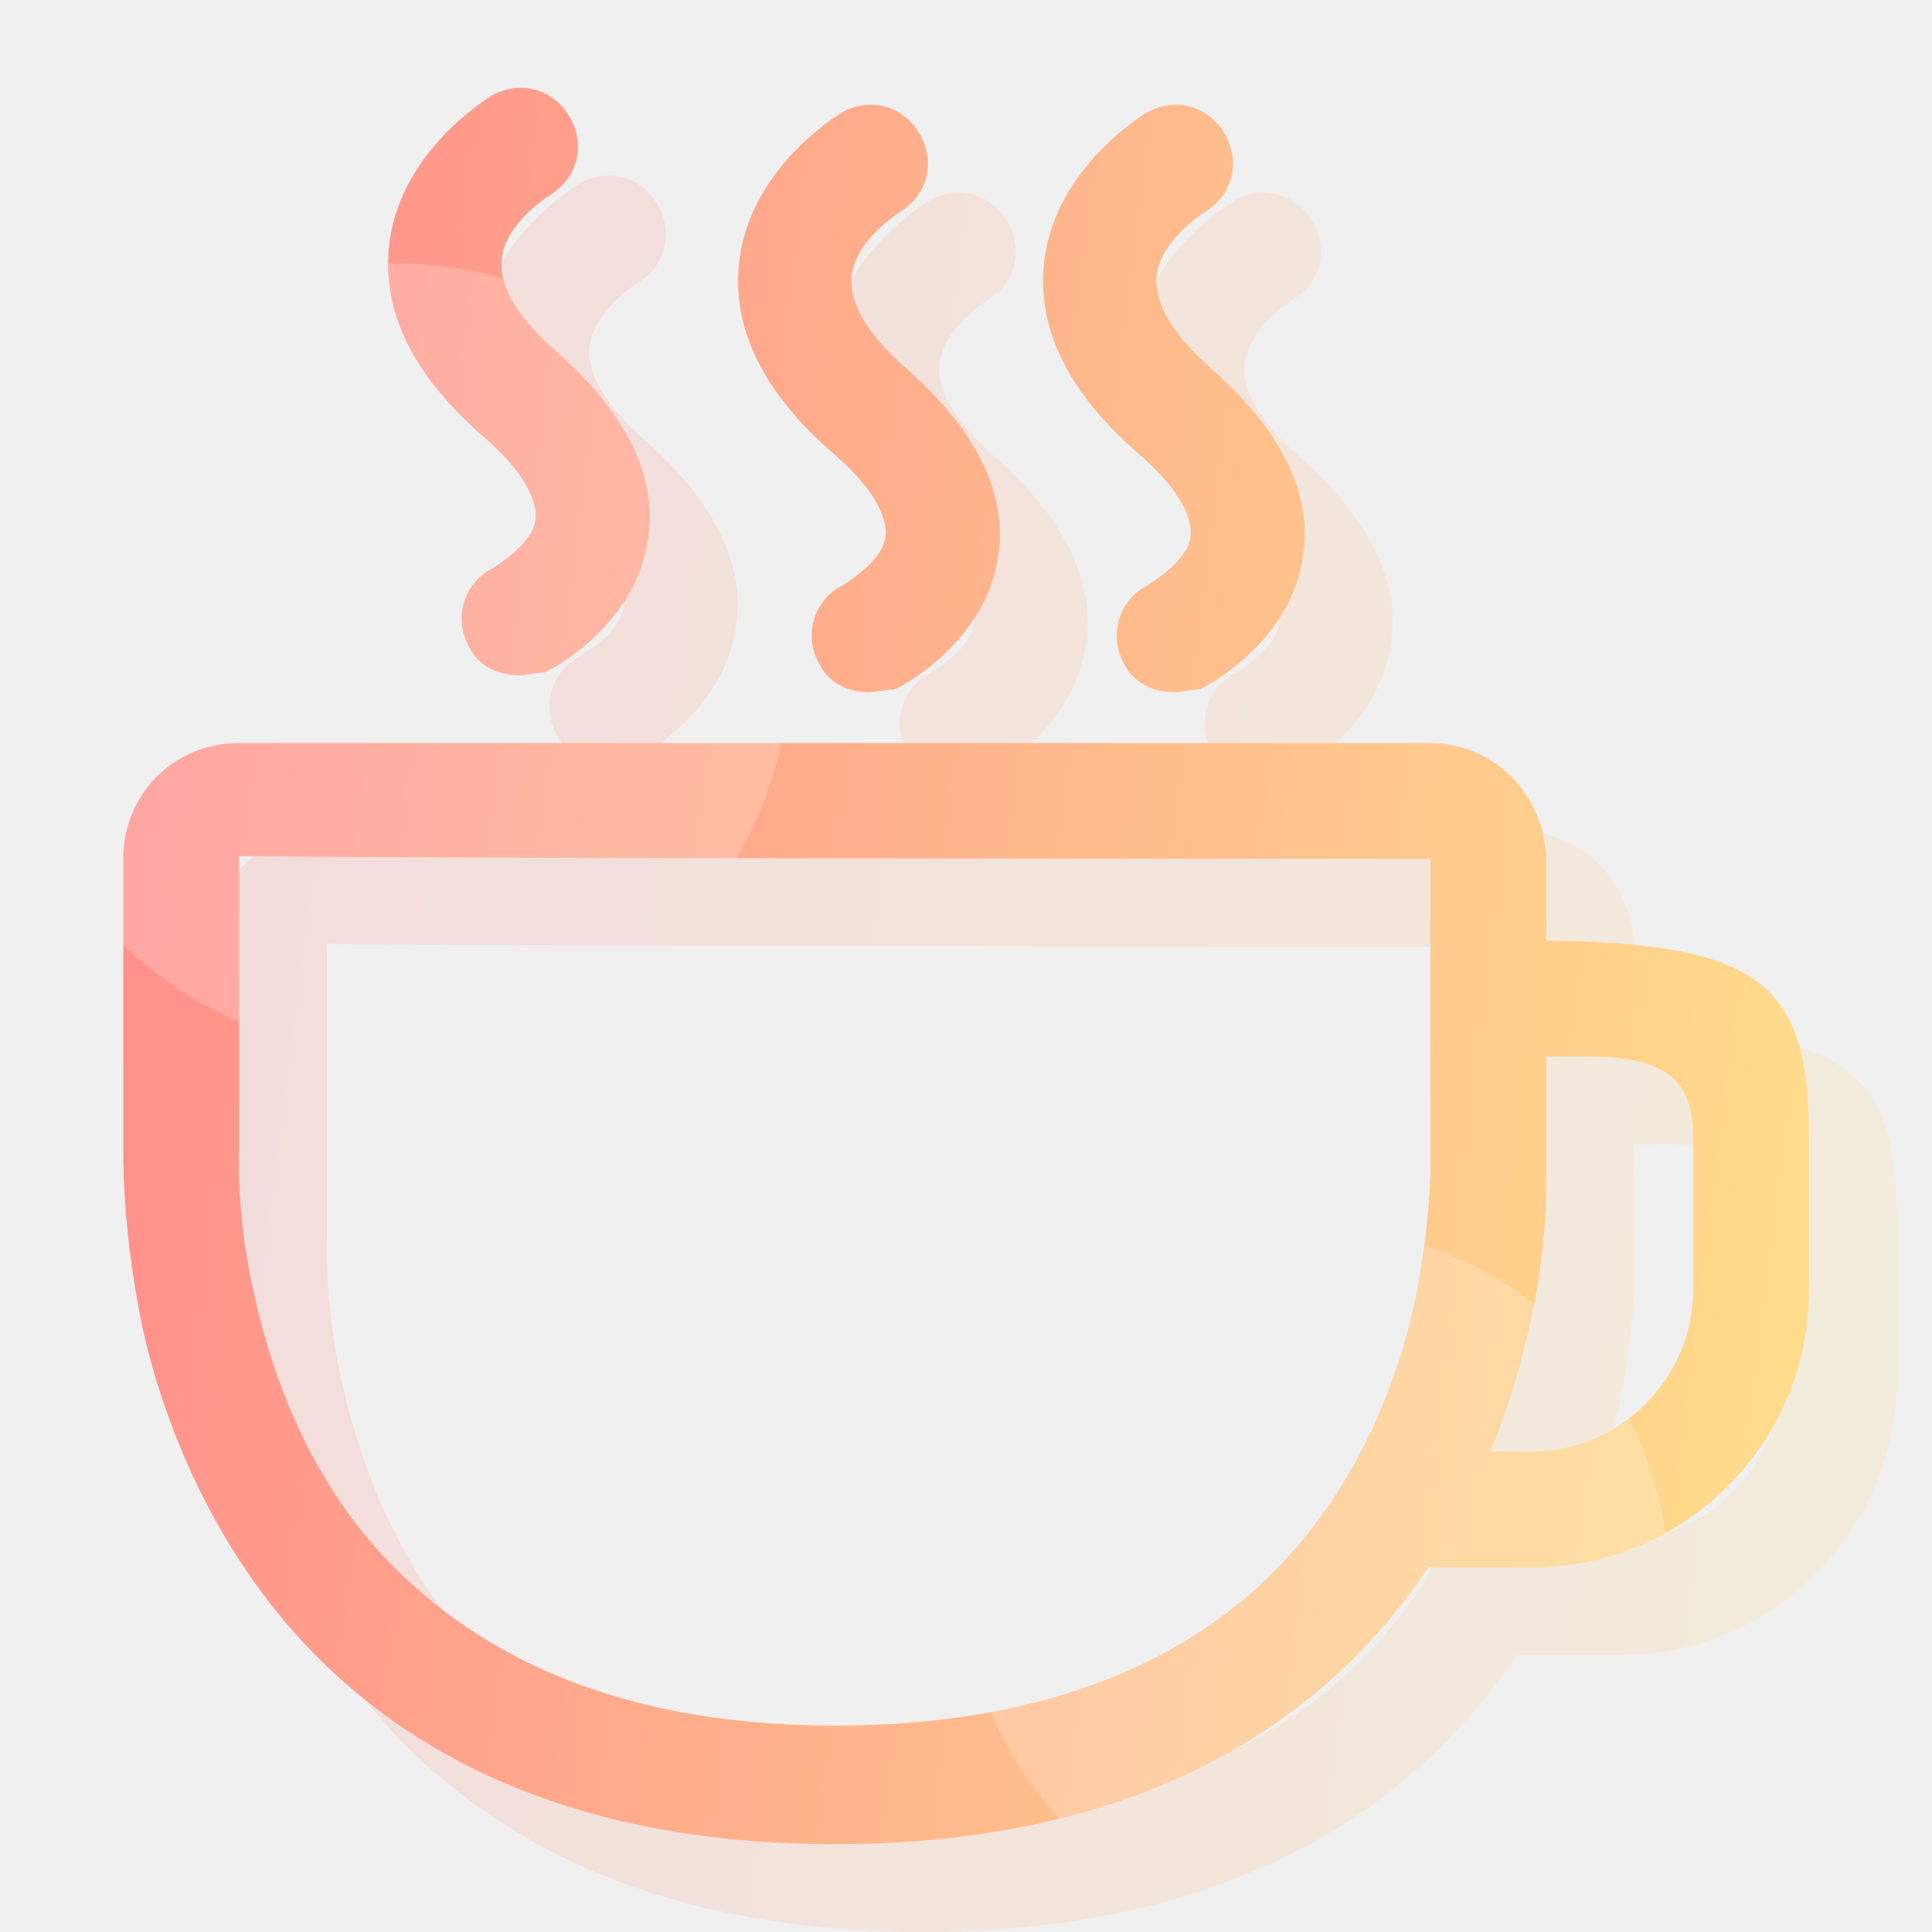
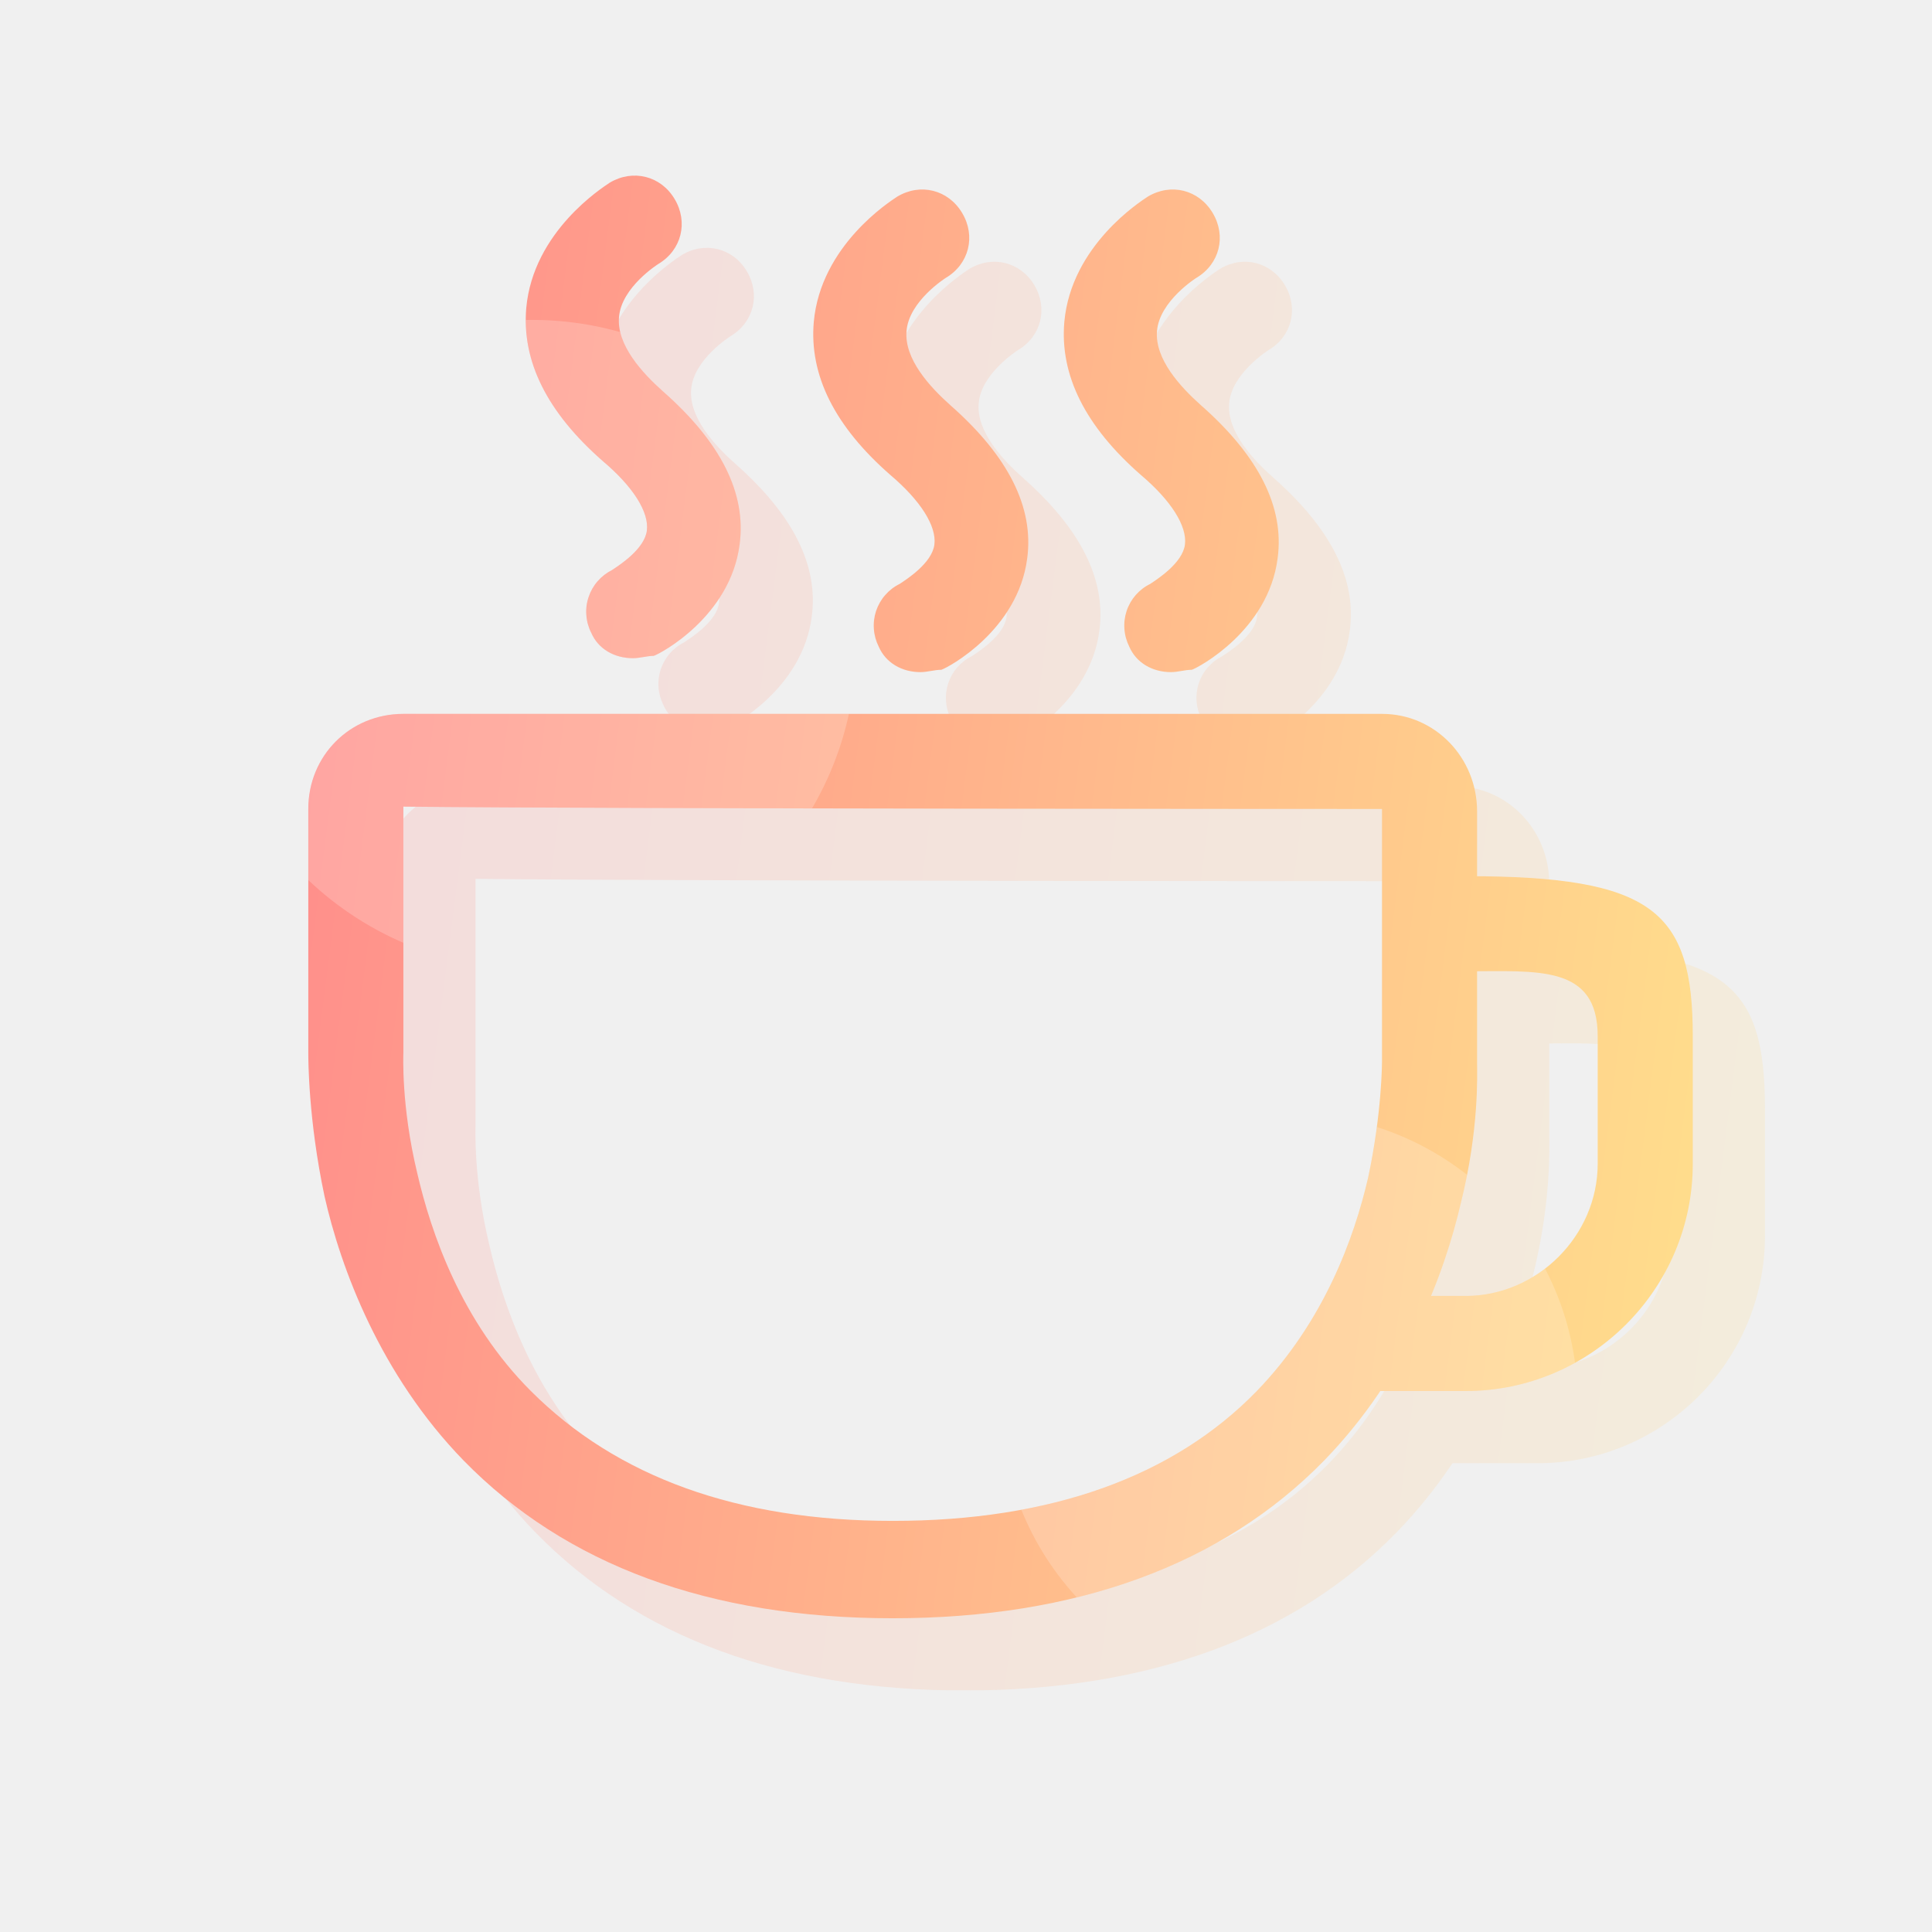
- <svg xmlns="http://www.w3.org/2000/svg" width="24" height="24" viewBox="0 0 24 24" fill="none">
-   <path opacity="0.2" d="M18.861 11.76V15.582C18.861 15.582 18.861 16.355 18.651 17.336C18.441 18.248 17.985 19.511 16.968 20.563C15.706 21.86 13.846 22.527 11.461 22.527C9.111 22.527 7.288 21.86 5.99 20.563C4.938 19.511 4.482 18.178 4.271 17.267C4.026 16.25 4.061 15.478 4.061 15.443V11.725C7.182 11.76 18.861 11.76 18.861 11.76ZM18.861 10.322H4.061C3.254 10.322 2.623 10.953 2.623 11.76V15.442C2.623 15.547 2.623 16.459 2.868 17.616C3.114 18.703 3.71 20.317 4.973 21.614C6.516 23.193 8.691 23.999 11.461 23.999C14.232 23.999 16.441 23.193 17.984 21.615C19.245 20.317 19.807 18.774 20.053 17.722C20.333 16.599 20.298 15.758 20.298 15.617V11.795C20.298 10.989 19.667 10.322 18.86 10.322L18.861 10.322ZM20.124 12.777H19.317V14.216H20.124C21.211 14.216 22.123 14.11 22.123 15.197V17.125C22.123 18.212 21.211 19.124 20.124 19.124H18.931C18.791 19.58 18.616 20.071 18.37 20.562H20.124C22.018 20.562 23.561 19.019 23.561 17.125V15.197C23.561 13.303 22.965 12.777 20.124 12.777ZM7.533 9.48C7.253 9.48 7.007 9.34 6.902 9.094C6.86 9.011 6.835 8.921 6.828 8.828C6.821 8.735 6.833 8.642 6.862 8.554C6.892 8.466 6.938 8.385 6.999 8.315C7.06 8.245 7.134 8.188 7.218 8.147C7.323 8.077 7.709 7.831 7.744 7.551C7.779 7.27 7.533 6.884 7.077 6.498C6.236 5.762 5.85 4.99 5.92 4.184C6.025 3.025 7.077 2.36 7.182 2.29C7.532 2.079 7.954 2.184 8.164 2.535C8.373 2.886 8.269 3.308 7.918 3.517C7.918 3.517 7.357 3.868 7.322 4.324C7.287 4.745 7.673 5.166 7.988 5.446C8.865 6.218 9.251 6.989 9.146 7.761C9.005 8.848 7.953 9.409 7.848 9.444C7.744 9.445 7.638 9.48 7.533 9.48ZM11.881 9.69C11.601 9.69 11.355 9.55 11.25 9.304C11.208 9.221 11.183 9.131 11.176 9.038C11.17 8.946 11.181 8.853 11.211 8.765C11.24 8.677 11.286 8.595 11.347 8.525C11.408 8.455 11.482 8.398 11.566 8.357C11.671 8.287 12.057 8.042 12.092 7.761C12.127 7.48 11.881 7.095 11.425 6.709C10.584 5.972 10.198 5.201 10.268 4.394C10.373 3.235 11.425 2.57 11.53 2.5C11.88 2.29 12.302 2.395 12.512 2.746C12.721 3.097 12.617 3.518 12.266 3.728C12.266 3.728 11.705 4.078 11.67 4.534C11.635 4.955 12.021 5.376 12.336 5.657C13.213 6.429 13.599 7.201 13.495 7.971C13.355 9.059 12.302 9.619 12.197 9.655C12.092 9.655 11.987 9.69 11.881 9.69ZM15.67 9.69C15.389 9.69 15.144 9.55 15.039 9.304C14.997 9.221 14.972 9.131 14.965 9.038C14.958 8.946 14.97 8.853 14.999 8.765C15.029 8.677 15.075 8.595 15.136 8.525C15.197 8.455 15.271 8.398 15.354 8.357C15.46 8.287 15.845 8.042 15.88 7.761C15.915 7.48 15.67 7.095 15.214 6.709C14.373 5.972 13.987 5.201 14.056 4.394C14.162 3.235 15.214 2.57 15.318 2.5C15.669 2.29 16.091 2.395 16.3 2.746C16.51 3.097 16.405 3.518 16.055 3.728C16.055 3.728 15.493 4.078 15.458 4.534C15.423 4.955 15.809 5.376 16.125 5.657C17.002 6.429 17.387 7.201 17.282 7.971C17.142 9.059 16.09 9.619 15.985 9.655C15.88 9.655 15.775 9.69 15.67 9.69Z" fill="url(#paint0_linear_10204_4680)" />
-   <path d="M17.77 10.669V14.492C17.77 14.492 17.77 15.264 17.56 16.245C17.349 17.157 16.893 18.42 15.876 19.472C14.615 20.77 12.755 21.436 10.37 21.436C8.02 21.436 6.196 20.77 4.899 19.472C3.846 18.42 3.39 17.087 3.18 16.176C2.934 15.159 2.97 14.387 2.97 14.352V10.634C6.091 10.669 17.77 10.669 17.77 10.669ZM17.77 9.231H2.97C2.163 9.231 1.532 9.862 1.532 10.669V14.351C1.532 14.456 1.532 15.368 1.777 16.525C2.023 17.613 2.619 19.226 3.882 20.524C5.425 22.102 7.599 22.909 10.37 22.909C13.141 22.909 15.35 22.102 16.892 20.524C18.154 19.227 18.716 17.683 18.962 16.631C19.242 15.509 19.207 14.667 19.207 14.527V10.704C19.207 9.898 18.576 9.231 17.769 9.231L17.77 9.231ZM19.033 11.686H18.226V13.125H19.033C20.12 13.125 21.032 13.019 21.032 14.107V16.034C21.032 17.122 20.12 18.033 19.033 18.033H17.84C17.7 18.489 17.525 18.98 17.279 19.471H19.033C20.927 19.471 22.47 17.928 22.47 16.034V14.106C22.47 12.212 21.874 11.686 19.033 11.686ZM6.442 8.389C6.161 8.389 5.916 8.249 5.811 8.003C5.769 7.92 5.744 7.83 5.737 7.737C5.73 7.645 5.742 7.552 5.771 7.464C5.8 7.376 5.847 7.294 5.908 7.224C5.969 7.154 6.043 7.097 6.126 7.056C6.231 6.986 6.617 6.74 6.652 6.46C6.687 6.179 6.442 5.793 5.986 5.407C5.145 4.671 4.759 3.899 4.829 3.093C4.934 1.934 5.986 1.269 6.09 1.199C6.441 0.988 6.863 1.094 7.072 1.444C7.282 1.795 7.178 2.217 6.827 2.426C6.827 2.426 6.266 2.777 6.231 3.233C6.196 3.654 6.581 4.075 6.897 4.355C7.774 5.127 8.16 5.898 8.054 6.67C7.914 7.757 6.862 8.318 6.757 8.354C6.652 8.354 6.547 8.389 6.442 8.389ZM10.79 8.599C10.509 8.599 10.264 8.459 10.159 8.213C10.117 8.13 10.092 8.04 10.085 7.948C10.078 7.855 10.09 7.762 10.119 7.674C10.149 7.586 10.195 7.505 10.256 7.435C10.317 7.365 10.391 7.307 10.474 7.266C10.58 7.196 10.965 6.951 11 6.67C11.035 6.389 10.79 6.004 10.334 5.618C9.493 4.881 9.107 4.11 9.177 3.303C9.282 2.145 10.334 1.479 10.438 1.409C10.789 1.199 11.211 1.304 11.42 1.655C11.63 2.006 11.525 2.427 11.175 2.637C11.175 2.637 10.614 2.988 10.579 3.443C10.543 3.864 10.929 4.285 11.245 4.566C12.122 5.338 12.508 6.11 12.404 6.88C12.263 7.968 11.211 8.528 11.106 8.564C11.001 8.564 10.896 8.599 10.79 8.599ZM14.579 8.599C14.298 8.599 14.053 8.459 13.947 8.213C13.905 8.13 13.88 8.04 13.874 7.948C13.867 7.855 13.879 7.762 13.908 7.674C13.937 7.586 13.984 7.505 14.045 7.435C14.106 7.365 14.18 7.307 14.263 7.266C14.368 7.196 14.754 6.951 14.789 6.67C14.824 6.389 14.579 6.004 14.123 5.618C13.281 4.881 12.896 4.11 12.965 3.303C13.07 2.145 14.123 1.479 14.227 1.409C14.578 1.199 14.999 1.304 15.209 1.655C15.418 2.006 15.314 2.427 14.963 2.637C14.963 2.637 14.402 2.988 14.367 3.443C14.332 3.864 14.718 4.285 15.033 4.566C15.91 5.338 16.296 6.11 16.191 6.88C16.051 7.968 14.998 8.528 14.893 8.564C14.789 8.564 14.684 8.599 14.579 8.599Z" fill="url(#paint1_linear_10204_4680)" />
-   <mask id="mask0_10204_4680" style="mask-type:alpha" maskUnits="userSpaceOnUse" x="1" y="1" width="22" height="22">
-     <path d="M17.77 10.669V14.492C17.77 14.492 17.77 15.264 17.56 16.245C17.349 17.157 16.893 18.42 15.876 19.472C14.615 20.77 12.755 21.436 10.37 21.436C8.02 21.436 6.196 20.77 4.899 19.472C3.846 18.42 3.39 17.087 3.18 16.176C2.934 15.159 2.97 14.387 2.97 14.352V10.634C6.091 10.669 17.77 10.669 17.77 10.669ZM17.77 9.231H2.97C2.163 9.231 1.532 9.862 1.532 10.669V14.351C1.532 14.456 1.532 15.368 1.777 16.525C2.023 17.613 2.619 19.226 3.882 20.524C5.425 22.102 7.599 22.909 10.37 22.909C13.141 22.909 15.35 22.102 16.892 20.524C18.154 19.227 18.716 17.683 18.962 16.631C19.242 15.509 19.207 14.667 19.207 14.527V10.704C19.207 9.898 18.576 9.231 17.769 9.231L17.77 9.231ZM19.033 11.686H18.226V13.125H19.033C20.12 13.125 21.032 13.019 21.032 14.107V16.034C21.032 17.122 20.12 18.033 19.033 18.033H17.84C17.7 18.489 17.525 18.98 17.279 19.471H19.033C20.927 19.471 22.47 17.928 22.47 16.034V14.106C22.47 12.212 21.874 11.686 19.033 11.686ZM6.442 8.389C6.161 8.389 5.916 8.249 5.811 8.003C5.769 7.92 5.744 7.83 5.737 7.737C5.73 7.645 5.742 7.552 5.771 7.464C5.8 7.376 5.847 7.294 5.908 7.224C5.969 7.154 6.043 7.097 6.126 7.056C6.231 6.986 6.617 6.74 6.652 6.46C6.687 6.179 6.442 5.793 5.986 5.407C5.145 4.671 4.759 3.899 4.829 3.093C4.934 1.934 5.986 1.269 6.09 1.199C6.441 0.988 6.863 1.094 7.072 1.444C7.282 1.795 7.178 2.217 6.827 2.426C6.827 2.426 6.266 2.777 6.231 3.233C6.196 3.654 6.581 4.075 6.897 4.355C7.774 5.127 8.16 5.898 8.054 6.67C7.914 7.757 6.862 8.318 6.757 8.354C6.652 8.354 6.547 8.389 6.442 8.389ZM10.79 8.599C10.509 8.599 10.264 8.459 10.159 8.213C10.117 8.13 10.092 8.04 10.085 7.948C10.078 7.855 10.09 7.762 10.119 7.674C10.149 7.586 10.195 7.505 10.256 7.435C10.317 7.365 10.391 7.307 10.474 7.266C10.58 7.196 10.965 6.951 11 6.67C11.035 6.389 10.79 6.004 10.334 5.618C9.493 4.881 9.107 4.11 9.177 3.303C9.282 2.145 10.334 1.479 10.438 1.409C10.789 1.199 11.211 1.304 11.42 1.655C11.63 2.006 11.525 2.427 11.175 2.637C11.175 2.637 10.614 2.988 10.579 3.443C10.543 3.864 10.929 4.285 11.245 4.566C12.122 5.338 12.508 6.11 12.404 6.88C12.263 7.968 11.211 8.528 11.106 8.564C11.001 8.564 10.896 8.599 10.79 8.599ZM14.579 8.599C14.298 8.599 14.053 8.459 13.947 8.213C13.905 8.13 13.88 8.04 13.874 7.948C13.867 7.855 13.879 7.762 13.908 7.674C13.937 7.586 13.984 7.505 14.045 7.435C14.106 7.365 14.18 7.307 14.263 7.266C14.368 7.196 14.754 6.951 14.789 6.67C14.824 6.389 14.579 6.004 14.123 5.618C13.281 4.881 12.896 4.11 12.965 3.303C13.07 2.145 14.123 1.479 14.227 1.409C14.578 1.199 14.999 1.304 15.209 1.655C15.418 2.006 15.314 2.427 14.963 2.637C14.963 2.637 14.402 2.988 14.367 3.443C14.332 3.864 14.718 4.285 15.033 4.566C15.91 5.338 16.296 6.11 16.191 6.88C16.051 7.968 14.998 8.528 14.893 8.564C14.789 8.564 14.684 8.599 14.579 8.599Z" fill="url(#paint2_linear_10204_4680)" />
-   </mask>
-   <g mask="url(#mask0_10204_4680)">
-     <circle opacity="0.2" cx="4.909" cy="8.182" r="4.909" fill="white" />
-     <circle opacity="0.2" cx="16.364" cy="19.636" r="4.364" fill="white" />
+ <svg xmlns="http://www.w3.org/2000/svg" width="28" height="28" viewBox="0 0 28 28" fill="none">
+   <g clip-path="url(#clip0_12572_5334)">
+     <path opacity="0.2" d="M21.075 12.771V16.434C21.075 16.434 21.075 17.174 20.874 18.115C20.672 18.989 20.235 20.199 19.261 21.207C18.052 22.451 16.269 23.089 13.983 23.089C11.732 23.089 9.984 22.451 8.74 21.207C7.732 20.199 7.295 18.922 7.093 18.049C6.858 17.074 6.892 16.334 6.892 16.301V12.737C9.883 12.771 21.075 12.771 21.075 12.771V12.771ZM21.075 11.393H6.892C6.119 11.393 5.514 11.998 5.514 12.771V16.299C5.514 16.4 5.514 17.274 5.749 18.383C5.984 19.425 6.555 20.971 7.766 22.215C9.244 23.727 11.328 24.5 13.984 24.5C16.639 24.5 18.756 23.728 20.234 22.215C21.443 20.972 21.982 19.493 22.217 18.485C22.486 17.409 22.453 16.602 22.453 16.468V12.805C22.453 12.032 21.848 11.393 21.074 11.393L21.075 11.393ZM22.285 13.745H21.512V15.124H22.285C23.327 15.124 24.201 15.023 24.201 16.065V17.913C24.201 18.955 23.327 19.828 22.285 19.828H21.142C21.008 20.265 20.84 20.736 20.605 21.206H22.285C24.1 21.206 25.579 19.728 25.579 17.913V16.065C25.579 14.249 25.008 13.745 22.285 13.745V13.745ZM10.219 10.586C9.95 10.586 9.715 10.451 9.614 10.216C9.574 10.136 9.55 10.05 9.544 9.961C9.537 9.873 9.548 9.783 9.576 9.699C9.605 9.615 9.649 9.537 9.707 9.47C9.766 9.403 9.837 9.348 9.917 9.308C10.017 9.241 10.387 9.006 10.421 8.737C10.454 8.468 10.219 8.098 9.782 7.729C8.976 7.023 8.606 6.283 8.673 5.51C8.774 4.4 9.782 3.762 9.882 3.695C10.219 3.494 10.623 3.594 10.823 3.931C11.024 4.267 10.924 4.671 10.588 4.872C10.588 4.872 10.05 5.208 10.017 5.645C9.983 6.048 10.353 6.451 10.655 6.72C11.496 7.46 11.865 8.199 11.764 8.939C11.63 9.98 10.622 10.518 10.521 10.552C10.421 10.552 10.32 10.586 10.219 10.586V10.586ZM14.386 10.788C14.117 10.788 13.882 10.653 13.781 10.417C13.741 10.338 13.717 10.252 13.711 10.163C13.704 10.074 13.715 9.985 13.743 9.901C13.772 9.816 13.816 9.738 13.874 9.671C13.933 9.604 14.004 9.549 14.084 9.51C14.185 9.443 14.554 9.208 14.588 8.939C14.621 8.67 14.386 8.3 13.949 7.93C13.143 7.224 12.773 6.485 12.84 5.712C12.941 4.602 13.949 3.964 14.049 3.897C14.385 3.695 14.789 3.796 14.99 4.132C15.191 4.469 15.091 4.873 14.755 5.073C14.755 5.073 14.217 5.41 14.184 5.846C14.15 6.25 14.52 6.653 14.822 6.922C15.662 7.662 16.032 8.402 15.933 9.14C15.798 10.182 14.79 10.72 14.689 10.754C14.588 10.754 14.488 10.788 14.386 10.788V10.788ZM18.017 10.788C17.748 10.788 17.513 10.653 17.412 10.417C17.372 10.338 17.348 10.252 17.341 10.163C17.335 10.074 17.346 9.985 17.374 9.901C17.402 9.816 17.447 9.738 17.505 9.671C17.564 9.604 17.635 9.549 17.714 9.51C17.815 9.443 18.185 9.208 18.218 8.939C18.252 8.67 18.017 8.3 17.58 7.93C16.774 7.224 16.404 6.485 16.471 5.712C16.572 4.602 17.58 3.964 17.68 3.897C18.016 3.695 18.42 3.796 18.621 4.132C18.822 4.469 18.722 4.873 18.386 5.073C18.386 5.073 17.848 5.41 17.814 5.846C17.78 6.25 18.15 6.653 18.453 6.922C19.293 7.662 19.663 8.402 19.562 9.14C19.428 10.182 18.419 10.72 18.319 10.754C18.218 10.754 18.118 10.788 18.017 10.788V10.788Z" fill="url(#paint0_linear_12572_5334)" />
+     <path d="M20.029 11.724V15.387C20.029 15.387 20.029 16.128 19.828 17.068C19.626 17.942 19.189 19.152 18.215 20.16C17.006 21.404 15.223 22.042 12.938 22.042C10.686 22.042 8.938 21.404 7.694 20.16C6.686 19.152 6.249 17.875 6.047 17.002C5.812 16.027 5.846 15.287 5.846 15.254V11.69C8.837 11.724 20.029 11.724 20.029 11.724V11.724ZM20.029 10.346H5.846C5.073 10.346 4.468 10.951 4.468 11.724V15.252C4.468 15.353 4.468 16.227 4.703 17.336C4.938 18.378 5.51 19.924 6.72 21.168C8.198 22.68 10.283 23.453 12.938 23.453C15.593 23.453 17.71 22.681 19.188 21.169C20.397 19.925 20.936 18.446 21.171 17.438C21.44 16.362 21.407 15.555 21.407 15.421V11.758C21.407 10.985 20.802 10.346 20.029 10.346L20.029 10.346ZM21.24 12.698H20.466V14.077H21.24C22.281 14.077 23.155 13.976 23.155 15.018V16.866C23.155 17.908 22.281 18.782 21.24 18.782H20.097C19.962 19.218 19.794 19.689 19.559 20.16H21.24C23.055 20.16 24.533 18.681 24.533 16.866V15.018C24.533 13.203 23.962 12.698 21.24 12.698V12.698ZM9.173 9.539C8.904 9.539 8.669 9.405 8.568 9.169C8.528 9.09 8.504 9.003 8.498 8.914C8.491 8.826 8.502 8.737 8.531 8.652C8.559 8.568 8.603 8.49 8.662 8.423C8.72 8.356 8.791 8.301 8.871 8.261C8.972 8.194 9.341 7.959 9.375 7.69C9.409 7.421 9.173 7.051 8.736 6.682C7.93 5.976 7.561 5.237 7.627 4.463C7.728 3.353 8.736 2.716 8.836 2.648C9.173 2.447 9.577 2.548 9.777 2.884C9.978 3.22 9.878 3.624 9.542 3.825C9.542 3.825 9.004 4.161 8.971 4.598C8.937 5.001 9.307 5.404 9.609 5.673C10.45 6.413 10.819 7.152 10.719 7.892C10.584 8.934 9.576 9.471 9.475 9.505C9.375 9.506 9.274 9.539 9.173 9.539V9.539ZM13.34 9.741C13.071 9.741 12.836 9.606 12.735 9.371C12.695 9.291 12.671 9.205 12.665 9.116C12.658 9.027 12.669 8.938 12.697 8.854C12.726 8.769 12.77 8.691 12.829 8.624C12.887 8.557 12.958 8.502 13.038 8.463C13.139 8.396 13.508 8.161 13.542 7.892C13.575 7.623 13.34 7.253 12.903 6.883C12.097 6.178 11.727 5.438 11.794 4.665C11.895 3.555 12.903 2.917 13.003 2.85C13.339 2.648 13.743 2.749 13.944 3.086C14.145 3.422 14.045 3.826 13.709 4.026C13.709 4.026 13.171 4.363 13.138 4.799C13.104 5.203 13.474 5.606 13.776 5.875C14.616 6.615 14.986 7.355 14.887 8.093C14.752 9.135 13.744 9.673 13.643 9.707C13.543 9.707 13.442 9.741 13.34 9.741V9.741ZM16.971 9.741C16.702 9.741 16.467 9.606 16.366 9.371C16.326 9.291 16.302 9.205 16.296 9.116C16.289 9.027 16.3 8.938 16.328 8.854C16.356 8.769 16.401 8.691 16.459 8.624C16.518 8.557 16.589 8.502 16.669 8.463C16.769 8.396 17.139 8.161 17.173 7.892C17.206 7.623 16.971 7.253 16.534 6.883C15.728 6.178 15.358 5.438 15.425 4.665C15.526 3.555 16.534 2.917 16.634 2.85C16.97 2.648 17.374 2.749 17.575 3.086C17.776 3.422 17.676 3.826 17.34 4.026C17.34 4.026 16.802 4.363 16.768 4.799C16.735 5.203 17.105 5.606 17.407 5.875C18.247 6.615 18.617 7.355 18.516 8.093C18.382 9.135 17.373 9.673 17.273 9.707C17.173 9.707 17.072 9.741 16.971 9.741V9.741Z" fill="url(#paint1_linear_12572_5334)" />
+     <mask id="mask0_12572_5334" style="mask-type:alpha" maskUnits="userSpaceOnUse" x="4" y="2" width="21" height="22">
+       <path d="M20.03 11.724V15.387C20.03 15.387 20.03 16.128 19.829 17.068C19.627 17.942 19.19 19.152 18.216 20.16C17.006 21.404 15.224 22.042 12.939 22.042C10.687 22.042 8.939 21.404 7.695 20.16C6.687 19.152 6.25 17.875 6.048 17.002C5.813 16.027 5.847 15.287 5.847 15.254V11.69C8.838 11.724 20.03 11.724 20.03 11.724V11.724ZM20.03 10.346H5.847C5.074 10.346 4.469 10.951 4.469 11.724V15.252C4.469 15.353 4.469 16.227 4.704 17.336C4.939 18.378 5.511 19.924 6.721 21.168C8.199 22.68 10.284 23.453 12.939 23.453C15.594 23.453 17.711 22.681 19.189 21.169C20.398 19.925 20.937 18.446 21.172 17.438C21.441 16.362 21.408 15.555 21.408 15.421V11.758C21.408 10.985 20.803 10.346 20.029 10.346L20.03 10.346ZM21.241 12.698H20.468V14.077H21.241C22.282 14.077 23.156 13.976 23.156 15.018V16.866C23.156 17.908 22.282 18.782 21.241 18.782H20.098C19.963 19.218 19.795 19.689 19.56 20.16H21.241C23.055 20.16 24.534 18.681 24.534 16.866V15.018C24.534 13.203 23.963 12.698 21.241 12.698V12.698ZM9.174 9.539C8.905 9.539 8.67 9.405 8.569 9.169C8.529 9.09 8.505 9.003 8.499 8.914C8.492 8.826 8.503 8.737 8.531 8.652C8.56 8.568 8.604 8.49 8.663 8.423C8.721 8.356 8.792 8.301 8.872 8.261C8.972 8.194 9.342 7.959 9.376 7.69C9.409 7.421 9.174 7.051 8.737 6.682C7.931 5.976 7.562 5.237 7.628 4.463C7.729 3.353 8.737 2.716 8.837 2.648C9.174 2.447 9.578 2.548 9.778 2.884C9.979 3.22 9.879 3.624 9.543 3.825C9.543 3.825 9.005 4.161 8.972 4.598C8.938 5.001 9.308 5.404 9.61 5.673C10.451 6.413 10.82 7.152 10.72 7.892C10.585 8.934 9.577 9.471 9.476 9.505C9.376 9.506 9.275 9.539 9.174 9.539V9.539ZM13.341 9.741C13.072 9.741 12.837 9.606 12.736 9.371C12.696 9.291 12.672 9.205 12.666 9.116C12.659 9.027 12.67 8.938 12.698 8.854C12.727 8.769 12.771 8.691 12.83 8.624C12.888 8.557 12.959 8.502 13.039 8.463C13.14 8.396 13.509 8.161 13.543 7.892C13.576 7.623 13.341 7.253 12.904 6.883C12.098 6.178 11.729 5.438 11.795 4.665C11.896 3.555 12.904 2.917 13.004 2.85C13.34 2.648 13.745 2.749 13.945 3.086C14.146 3.422 14.046 3.826 13.71 4.026C13.71 4.026 13.172 4.363 13.139 4.799C13.105 5.203 13.475 5.606 13.777 5.875C14.617 6.615 14.988 7.355 14.888 8.093C14.753 9.135 13.745 9.673 13.644 9.707C13.544 9.707 13.443 9.741 13.341 9.741V9.741ZM16.972 9.741C16.703 9.741 16.468 9.606 16.367 9.371C16.327 9.291 16.303 9.205 16.296 9.116C16.29 9.027 16.301 8.938 16.329 8.854C16.357 8.769 16.402 8.691 16.46 8.624C16.519 8.557 16.59 8.502 16.669 8.463C16.77 8.396 17.14 8.161 17.174 7.892C17.207 7.623 16.972 7.253 16.535 6.883C15.729 6.178 15.359 5.438 15.426 4.665C15.527 3.555 16.535 2.917 16.635 2.85C16.971 2.648 17.375 2.749 17.576 3.086C17.777 3.422 17.677 3.826 17.341 4.026C17.341 4.026 16.803 4.363 16.769 4.799C16.736 5.203 17.105 5.606 17.408 5.875C18.248 6.615 18.618 7.355 18.517 8.093C18.383 9.135 17.374 9.673 17.273 9.707C17.174 9.707 17.073 9.741 16.972 9.741V9.741Z" fill="url(#paint2_linear_12572_5334)" />
+     </mask>
+     <g mask="url(#mask0_12572_5334)">
+       <circle opacity="0.2" cx="7.706" cy="9.341" r="4.705" fill="white" />
+       <circle opacity="0.2" cx="18.683" cy="20.319" r="4.182" fill="white" />
+     </g>
  </g>
  <defs>
-     <linearGradient id="paint0_linear_10204_4680" x1="2.623" y1="2.182" x2="25.85" y2="5.154" gradientUnits="userSpaceOnUse">
+     <linearGradient id="paint0_linear_12572_5334" x1="5.514" y1="3.592" x2="27.773" y2="6.44" gradientUnits="userSpaceOnUse">
      <stop stop-color="#FF8B8B" />
      <stop offset="1" stop-color="#FFDF8C" />
    </linearGradient>
-     <linearGradient id="paint1_linear_10204_4680" x1="1.532" y1="1.091" x2="24.759" y2="4.063" gradientUnits="userSpaceOnUse">
+     <linearGradient id="paint1_linear_12572_5334" x1="4.468" y1="2.545" x2="26.727" y2="5.393" gradientUnits="userSpaceOnUse">
      <stop stop-color="#FF8B8B" />
      <stop offset="1" stop-color="#FFDF8C" />
    </linearGradient>
-     <linearGradient id="paint2_linear_10204_4680" x1="1.532" y1="1.091" x2="24.759" y2="4.063" gradientUnits="userSpaceOnUse">
+     <linearGradient id="paint2_linear_12572_5334" x1="4.469" y1="2.545" x2="26.728" y2="5.393" gradientUnits="userSpaceOnUse">
      <stop stop-color="#FF8B8B" />
      <stop offset="1" stop-color="#FFDF8C" />
    </linearGradient>
+     <clipPath id="clip0_12572_5334">
+       <rect width="23" height="23" fill="white" transform="translate(3 1.5)" />
+     </clipPath>
  </defs>
</svg>
